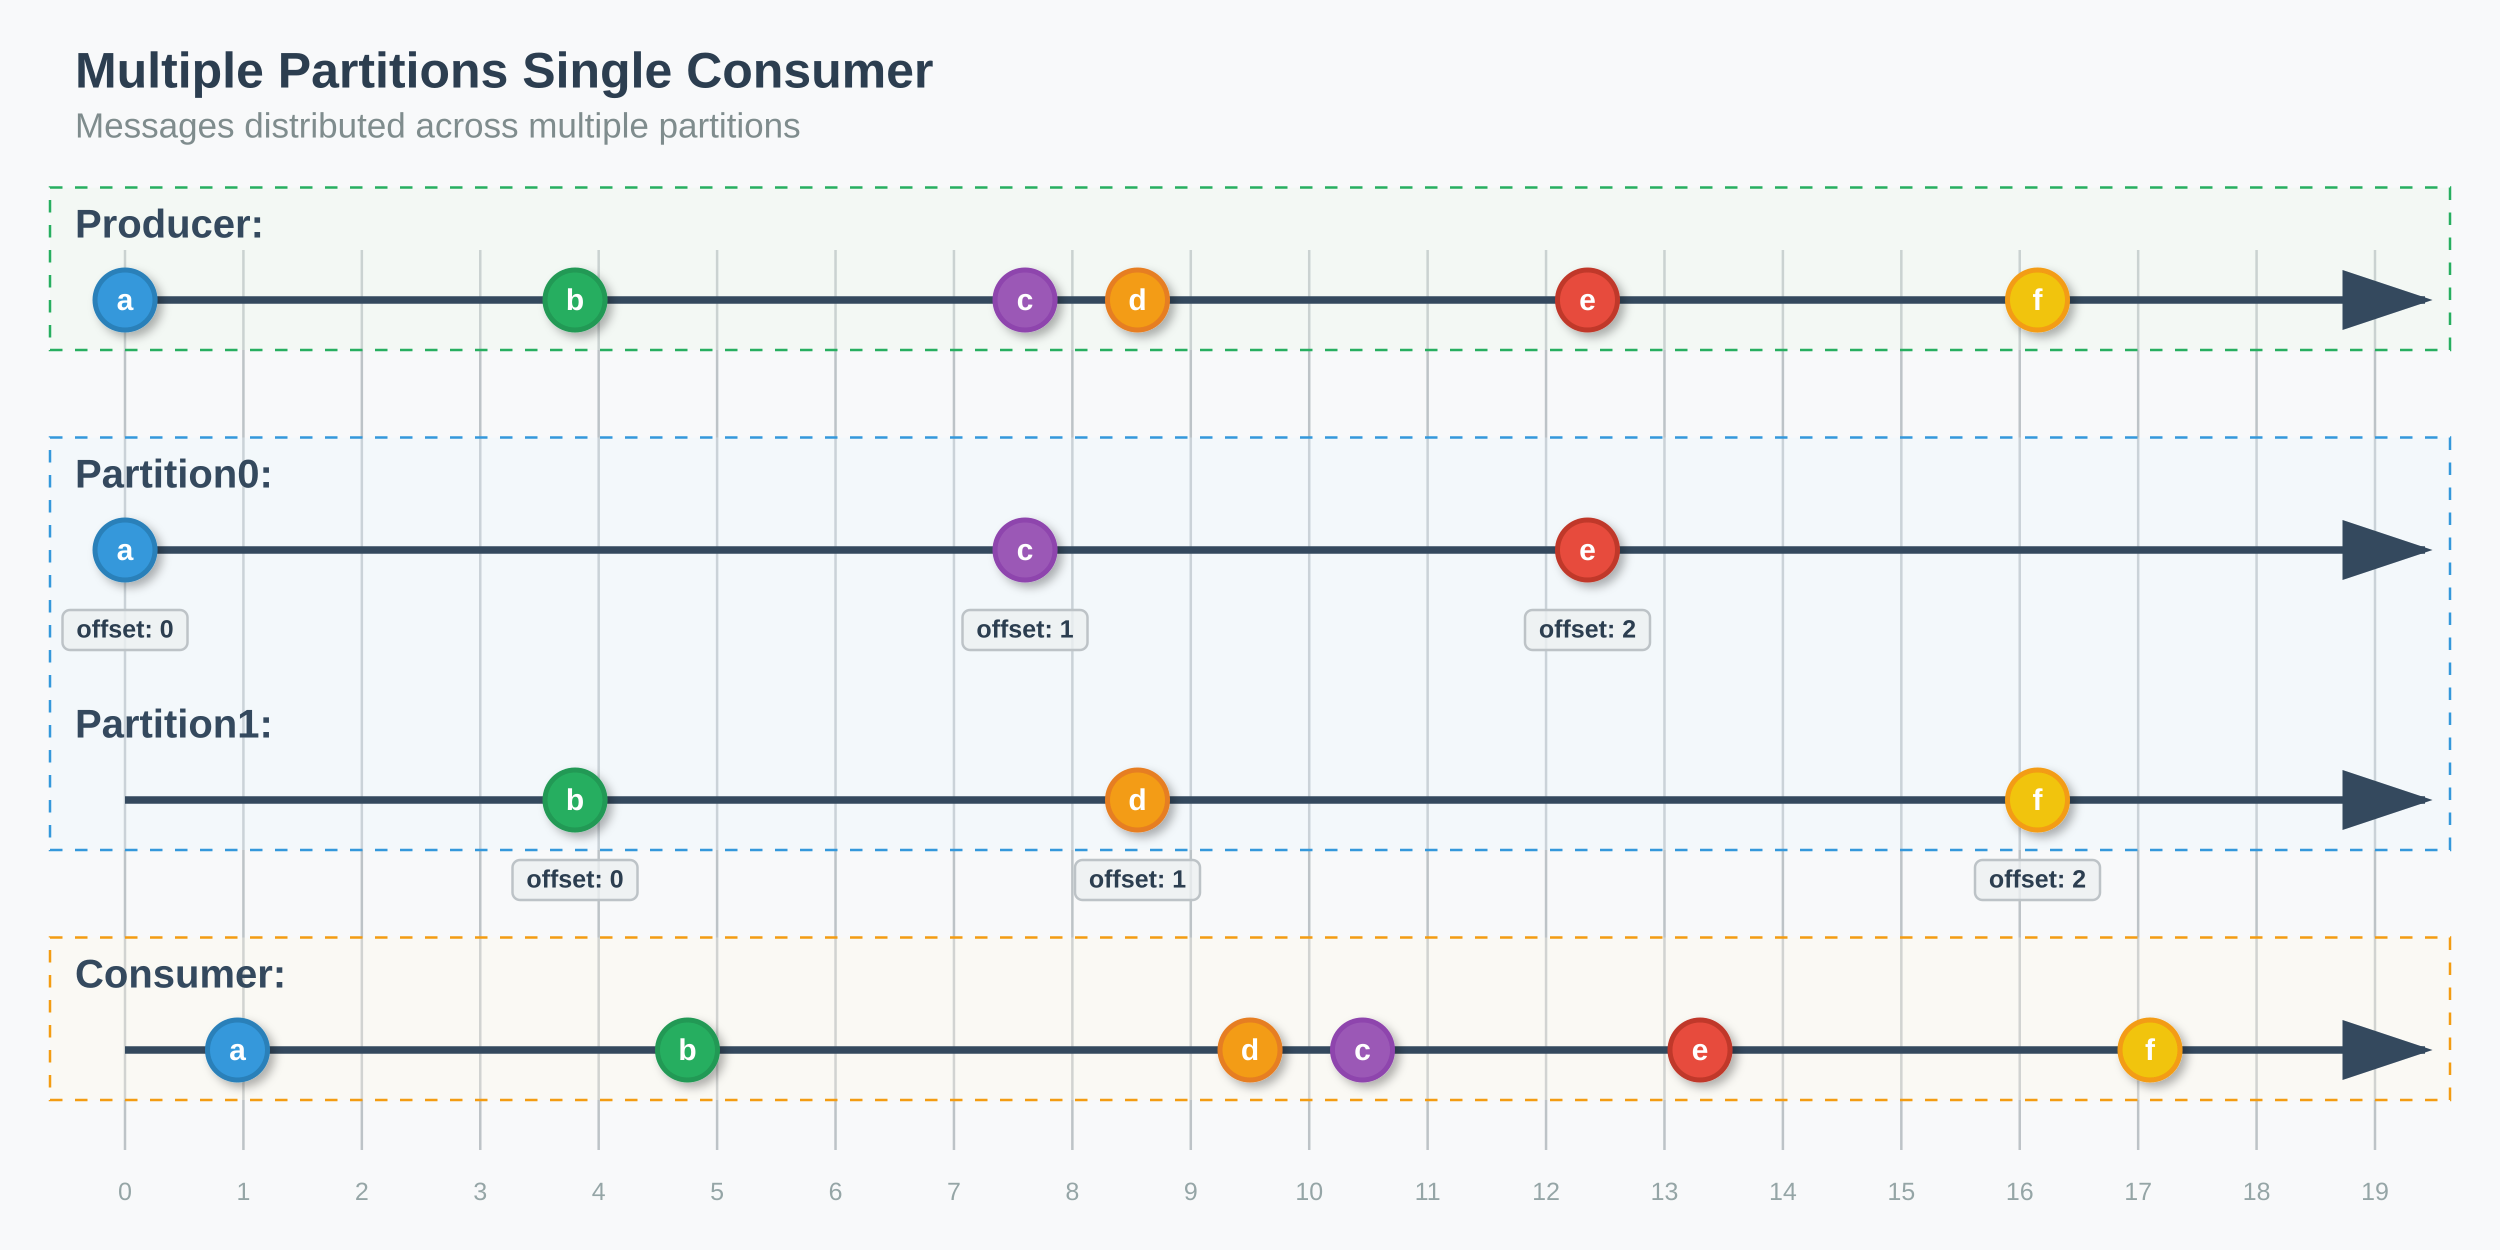
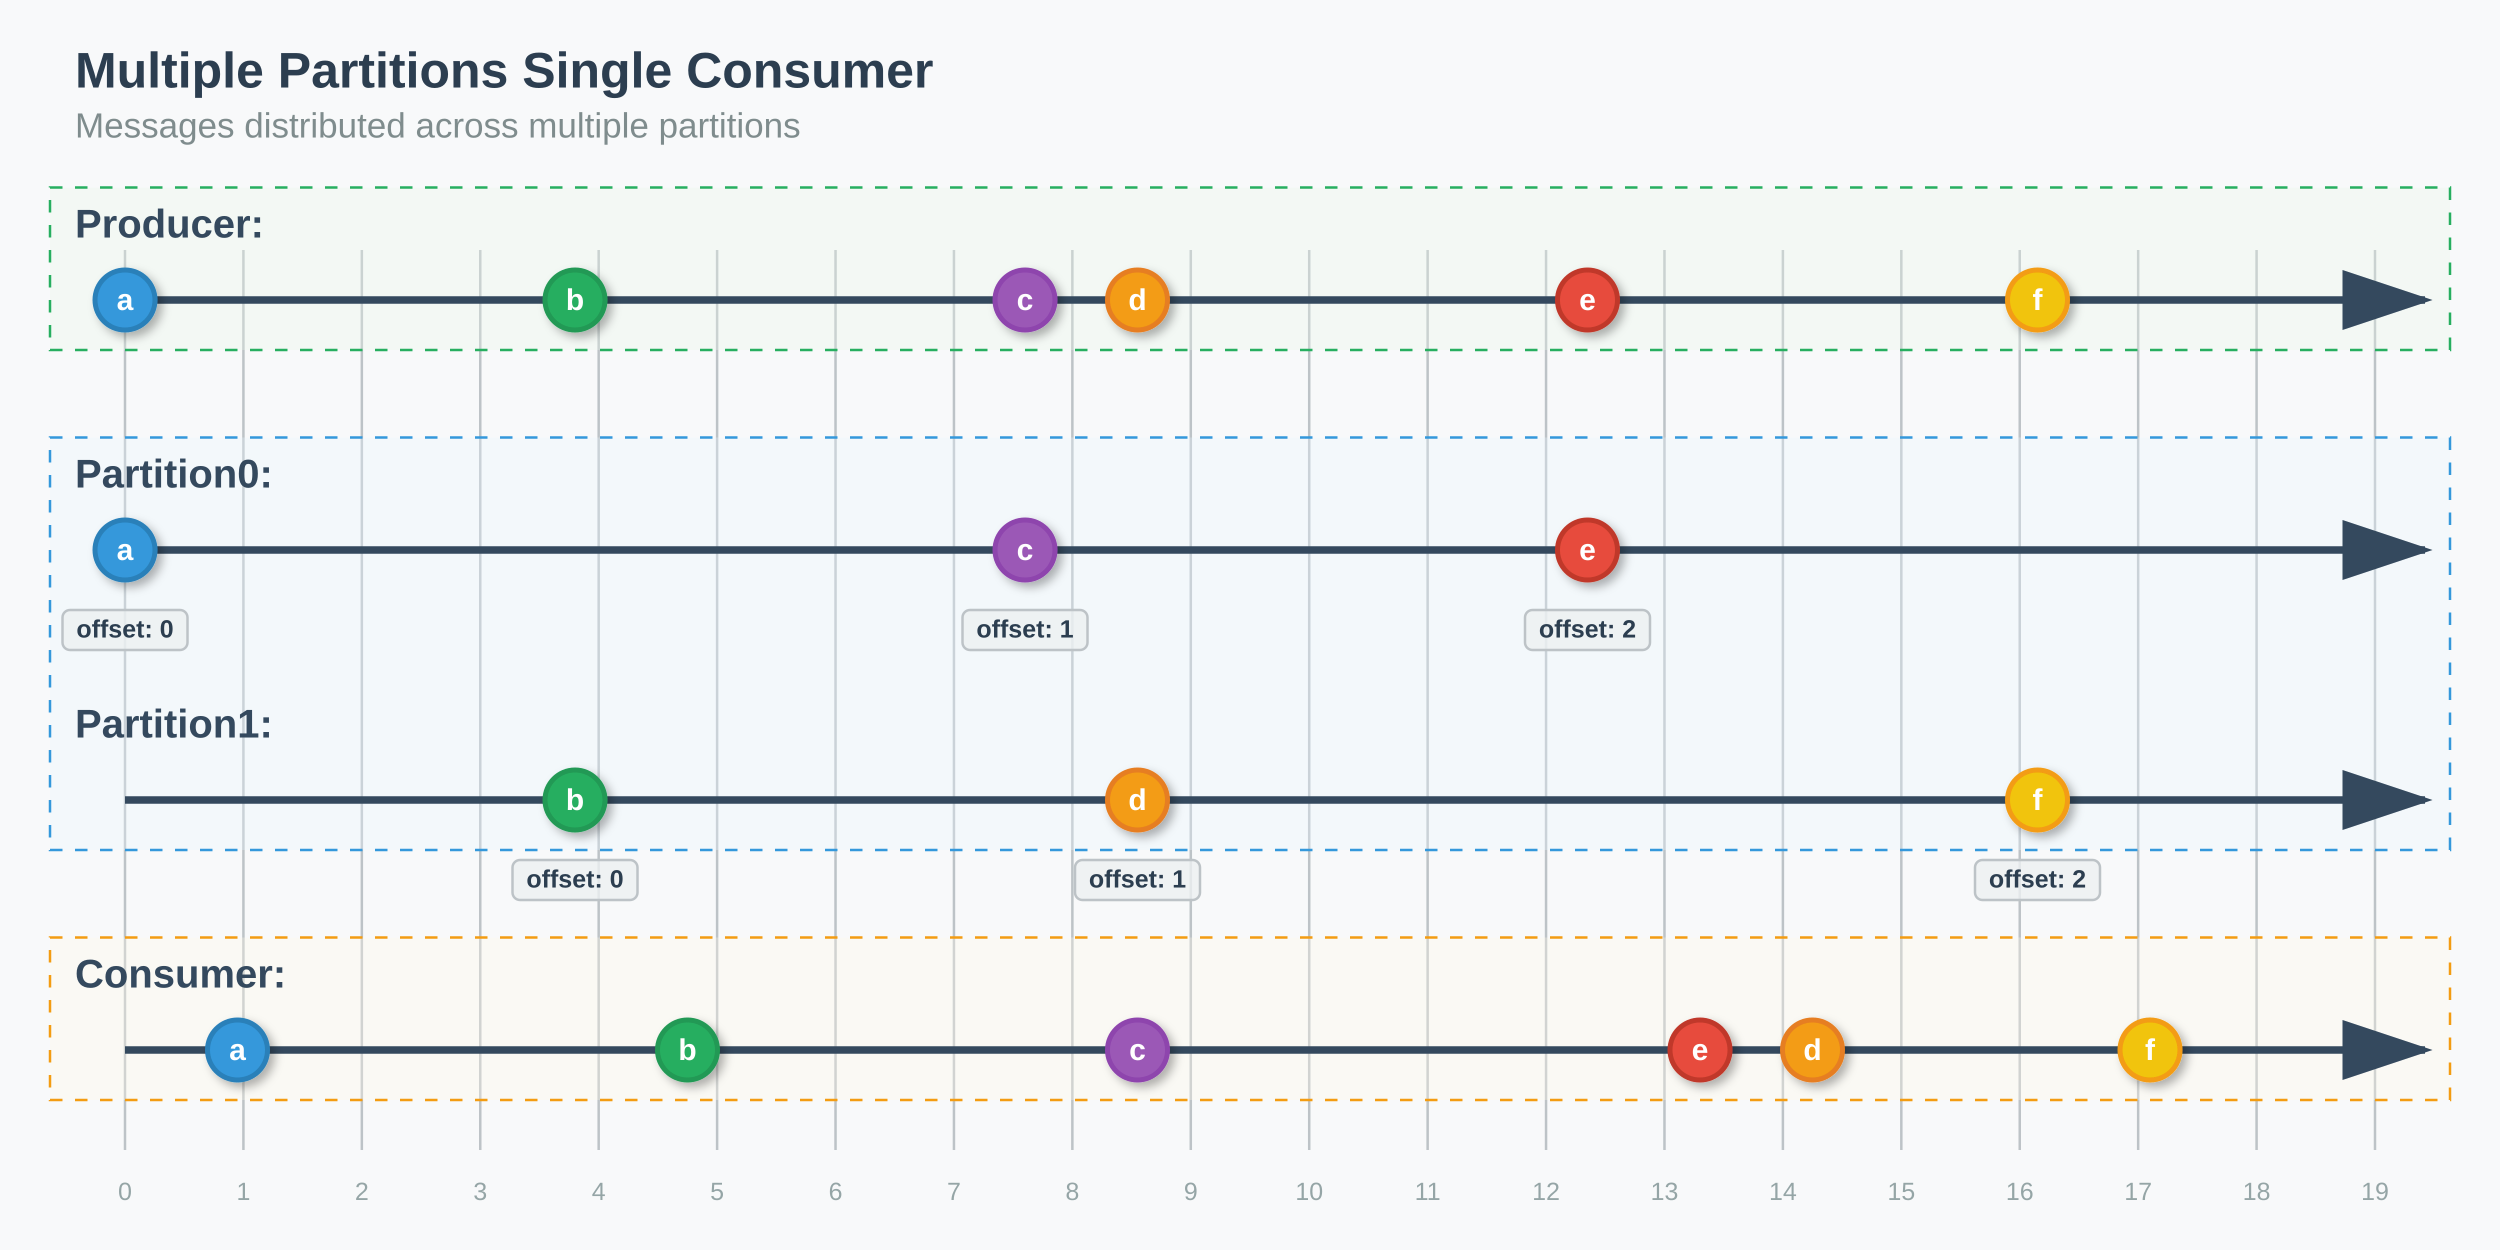
<svg xmlns="http://www.w3.org/2000/svg" width="1000" height="500">
  <defs>
    <style>
      .title { font-family: 'Segoe UI', Arial, sans-serif; font-size: 20px; font-weight: bold; fill: #2c3e50; }
      .description { font-family: 'Segoe UI', Arial, sans-serif; font-size: 14px; fill: #7f8c8d; }
      .stream-label { font-family: 'Segoe UI', Arial, sans-serif; font-size: 16px; font-weight: 600; fill: #34495e; }
      .timeline { stroke: #34495e; stroke-width: 3; fill: none; }
      .timeline-arrow { stroke: #34495e; stroke-width: 3; fill: none; marker-end: url(#arrowhead); }
      .producer-bg { fill: #e8f5e8; fill-opacity: 0.3; stroke: #27ae60; stroke-width: 1; stroke-dasharray: 5,5; }
      .topic-bg { fill: #f3e5f5; fill-opacity: 0.3; stroke: #9b59b6; stroke-width: 1; stroke-dasharray: 5,5; }
      .partition-bg { fill: #e8f4fd; fill-opacity: 0.3; stroke: #3498db; stroke-width: 1; stroke-dasharray: 5,5; }
      .consumer-bg { fill: #fef9e7; fill-opacity: 0.3; stroke: #f39c12; stroke-width: 1; stroke-dasharray: 5,5; }
      .marble { fill: #3498db; stroke: #2980b9; stroke-width: 2; }
      .marble-blue { fill: #3498db; stroke: #2980b9; stroke-width: 2; }
      .marble-green { fill: #27ae60; stroke: #229954; stroke-width: 2; }
      .marble-purple { fill: #9b59b6; stroke: #8e44ad; stroke-width: 2; }
      .marble-orange { fill: #f39c12; stroke: #e67e22; stroke-width: 2; }
      .marble-red { fill: #e74c3c; stroke: #c0392b; stroke-width: 2; }
      .marble-yellow { fill: #f1c40f; stroke: #f39c12; stroke-width: 2; }
      .marble-teal { fill: #1abc9c; stroke: #16a085; stroke-width: 2; }
      .marble-pink { fill: #e91e63; stroke: #c2185b; stroke-width: 2; }
      .marble-indigo { fill: #6366f1; stroke: #4f46e5; stroke-width: 2; }
      .marble-cyan { fill: #06b6d4; stroke: #0891b2; stroke-width: 2; }
      .marble-lime { fill: #84cc16; stroke: #65a30d; stroke-width: 2; }
      .marble-amber { fill: #f59e0b; stroke: #d97706; stroke-width: 2; }
      .marble-emerald { fill: #10b981; stroke: #059669; stroke-width: 2; }
      .marble-rose { fill: #f43f5e; stroke: #e11d48; stroke-width: 2; }
      .marble-violet { fill: #8b5cf6; stroke: #7c3aed; stroke-width: 2; }
      .marble-sky { fill: #0ea5e9; stroke: #0284c7; stroke-width: 2; }
      .marble-stone { fill: #78716c; stroke: #57534e; stroke-width: 2; }
      .marble-slate { fill: #64748b; stroke: #475569; stroke-width: 2; }
      .marble-zinc { fill: #71717a; stroke: #52525b; stroke-width: 2; }
      .marble-neutral { fill: #a3a3a3; stroke: #737373; stroke-width: 2; }
      .marble-error { fill: #e74c3c; stroke: #c0392b; stroke-width: 2; }
      .marble-complete { fill: #27ae60; stroke: #229954; stroke-width: 2; }
      .marble-special { fill: #f39c12; stroke: #e67e22; stroke-width: 2; }
      .frame-marker { stroke: #bdc3c7; stroke-width: 1; fill: none; }
      .frame-number { font-family: 'Segoe UI', Arial, sans-serif; font-size: 10px; fill: #95a5a6; }
      .marble-text { font-family: 'Segoe UI', Arial, sans-serif; font-size: 12px; font-weight: bold; fill: white; text-anchor: middle; }
      .marble-text-dark { font-family: 'Segoe UI', Arial, sans-serif; font-size: 12px; font-weight: bold; fill: #2c3e50; text-anchor: middle; }
      .offset-label { font-family: 'Segoe UI', Arial, sans-serif; font-size: 10px; font-weight: 600; fill: #2c3e50; text-anchor: middle; }
      .offset-bg { fill: #ecf0f1; fill-opacity: 0.8; stroke: #bdc3c7; stroke-width: 1; rx: 3; }
    </style>
    <marker id="arrowhead" markerWidth="12" markerHeight="8" refX="11" refY="4" orient="auto">
      <polygon points="0 0, 12 4, 0 8" fill="#34495e" />
    </marker>
    <filter id="marbleShadow" x="-50%" y="-50%" width="200%" height="200%">
      <feDropShadow dx="2" dy="2" stdDeviation="2" flood-color="#000000" flood-opacity="0.3" />
    </filter>
  </defs>
  <rect width="1000" height="500" fill="#f8f9fa" stroke="none" />
  <text x="30" y="35" class="title">Multiple Partitions Single Consumer</text>
  <text x="30" y="55" class="description">Messages distributed across multiple partitions</text>
  <line x1="50" y1="100" x2="50" y2="460" class="frame-marker" />
  <text x="50" y="480" class="frame-number" text-anchor="middle">0</text>
  <line x1="97.368" y1="100" x2="97.368" y2="460" class="frame-marker" />
  <text x="97.368" y="480" class="frame-number" text-anchor="middle">1</text>
  <line x1="144.737" y1="100" x2="144.737" y2="460" class="frame-marker" />
  <text x="144.737" y="480" class="frame-number" text-anchor="middle">2</text>
  <line x1="192.105" y1="100" x2="192.105" y2="460" class="frame-marker" />
  <text x="192.105" y="480" class="frame-number" text-anchor="middle">3</text>
  <line x1="239.474" y1="100" x2="239.474" y2="460" class="frame-marker" />
  <text x="239.474" y="480" class="frame-number" text-anchor="middle">4</text>
  <line x1="286.842" y1="100" x2="286.842" y2="460" class="frame-marker" />
  <text x="286.842" y="480" class="frame-number" text-anchor="middle">5</text>
  <line x1="334.211" y1="100" x2="334.211" y2="460" class="frame-marker" />
  <text x="334.211" y="480" class="frame-number" text-anchor="middle">6</text>
  <line x1="381.579" y1="100" x2="381.579" y2="460" class="frame-marker" />
  <text x="381.579" y="480" class="frame-number" text-anchor="middle">7</text>
  <line x1="428.947" y1="100" x2="428.947" y2="460" class="frame-marker" />
  <text x="428.947" y="480" class="frame-number" text-anchor="middle">8</text>
  <line x1="476.316" y1="100" x2="476.316" y2="460" class="frame-marker" />
  <text x="476.316" y="480" class="frame-number" text-anchor="middle">9</text>
  <line x1="523.684" y1="100" x2="523.684" y2="460" class="frame-marker" />
  <text x="523.684" y="480" class="frame-number" text-anchor="middle">10</text>
  <line x1="571.053" y1="100" x2="571.053" y2="460" class="frame-marker" />
  <text x="571.053" y="480" class="frame-number" text-anchor="middle">11</text>
  <line x1="618.421" y1="100" x2="618.421" y2="460" class="frame-marker" />
  <text x="618.421" y="480" class="frame-number" text-anchor="middle">12</text>
  <line x1="665.789" y1="100" x2="665.789" y2="460" class="frame-marker" />
  <text x="665.789" y="480" class="frame-number" text-anchor="middle">13</text>
  <line x1="713.158" y1="100" x2="713.158" y2="460" class="frame-marker" />
  <text x="713.158" y="480" class="frame-number" text-anchor="middle">14</text>
  <line x1="760.526" y1="100" x2="760.526" y2="460" class="frame-marker" />
  <text x="760.526" y="480" class="frame-number" text-anchor="middle">15</text>
  <line x1="807.895" y1="100" x2="807.895" y2="460" class="frame-marker" />
  <text x="807.895" y="480" class="frame-number" text-anchor="middle">16</text>
  <line x1="855.263" y1="100" x2="855.263" y2="460" class="frame-marker" />
  <text x="855.263" y="480" class="frame-number" text-anchor="middle">17</text>
  <line x1="902.632" y1="100" x2="902.632" y2="460" class="frame-marker" />
  <text x="902.632" y="480" class="frame-number" text-anchor="middle">18</text>
  <line x1="950" y1="100" x2="950" y2="460" class="frame-marker" />
  <text x="950" y="480" class="frame-number" text-anchor="middle">19</text>
  <rect x="20" y="75" width="960" height="65" class="producer-bg" />
  <rect x="20" y="175" width="960" height="165" class="partition-bg" />
  <rect x="20" y="375" width="960" height="65" class="consumer-bg" />
  <text x="30" y="95" class="stream-label">Producer:</text>
  <line x1="50" y1="120" x2="950" y2="120" class="timeline" />
  <line x1="950" y1="120" x2="970" y2="120" class="timeline-arrow" />
  <g filter="url(#marbleShadow)">
    <circle cx="50" cy="120" r="12" class="marble-blue" />
    <text x="50" y="124" class="marble-text">a</text>
  </g>
  <g filter="url(#marbleShadow)">
    <circle cx="230" cy="120" r="12" class="marble-green" />
    <text x="230" y="124" class="marble-text">b</text>
  </g>
  <g filter="url(#marbleShadow)">
    <circle cx="410" cy="120" r="12" class="marble-purple" />
    <text x="410" y="124" class="marble-text">c</text>
  </g>
  <g filter="url(#marbleShadow)">
    <circle cx="455" cy="120" r="12" class="marble-orange" />
    <text x="455" y="124" class="marble-text">d</text>
  </g>
  <g filter="url(#marbleShadow)">
    <circle cx="635" cy="120" r="12" class="marble-red" />
    <text x="635" y="124" class="marble-text">e</text>
  </g>
  <g filter="url(#marbleShadow)">
    <circle cx="815" cy="120" r="12" class="marble-yellow" />
    <text x="815" y="124" class="marble-text">f</text>
  </g>
  <text x="30" y="195" class="stream-label">Partition0:</text>
  <line x1="50" y1="220" x2="950" y2="220" class="timeline" />
  <line x1="950" y1="220" x2="970" y2="220" class="timeline-arrow" />
  <g filter="url(#marbleShadow)">
    <circle cx="50" cy="220" r="12" class="marble-blue" />
    <text x="50" y="224" class="marble-text">a</text>
  </g>
  <g>
    <rect x="25" y="244" width="50" height="16" class="offset-bg" />
    <text x="50" y="255" class="offset-label">offset: 0</text>
  </g>
  <g filter="url(#marbleShadow)">
    <circle cx="410" cy="220" r="12" class="marble-purple" />
    <text x="410" y="224" class="marble-text">c</text>
  </g>
  <g>
    <rect x="385" y="244" width="50" height="16" class="offset-bg" />
    <text x="410" y="255" class="offset-label">offset: 1</text>
  </g>
  <g filter="url(#marbleShadow)">
    <circle cx="635" cy="220" r="12" class="marble-red" />
    <text x="635" y="224" class="marble-text">e</text>
  </g>
  <g>
    <rect x="610" y="244" width="50" height="16" class="offset-bg" />
    <text x="635" y="255" class="offset-label">offset: 2</text>
  </g>
  <text x="30" y="295" class="stream-label">Partition1:</text>
  <line x1="50" y1="320" x2="950" y2="320" class="timeline" />
  <line x1="950" y1="320" x2="970" y2="320" class="timeline-arrow" />
  <g filter="url(#marbleShadow)">
    <circle cx="230" cy="320" r="12" class="marble-green" />
    <text x="230" y="324" class="marble-text">b</text>
  </g>
  <g>
    <rect x="205" y="344" width="50" height="16" class="offset-bg" />
    <text x="230" y="355" class="offset-label">offset: 0</text>
  </g>
  <g filter="url(#marbleShadow)">
    <circle cx="455" cy="320" r="12" class="marble-orange" />
    <text x="455" y="324" class="marble-text">d</text>
  </g>
  <g>
    <rect x="430" y="344" width="50" height="16" class="offset-bg" />
    <text x="455" y="355" class="offset-label">offset: 1</text>
  </g>
  <g filter="url(#marbleShadow)">
    <circle cx="815" cy="320" r="12" class="marble-yellow" />
    <text x="815" y="324" class="marble-text">f</text>
  </g>
  <g>
    <rect x="790" y="344" width="50" height="16" class="offset-bg" />
    <text x="815" y="355" class="offset-label">offset: 2</text>
  </g>
  <text x="30" y="395" class="stream-label">Consumer:</text>
  <line x1="50" y1="420" x2="950" y2="420" class="timeline" />
  <line x1="950" y1="420" x2="970" y2="420" class="timeline-arrow" />
  <g filter="url(#marbleShadow)">
    <circle cx="95" cy="420" r="12" class="marble-blue" />
    <text x="95" y="424" class="marble-text">a</text>
  </g>
  <g filter="url(#marbleShadow)">
    <circle cx="275" cy="420" r="12" class="marble-green" />
    <text x="275" y="424" class="marble-text">b</text>
  </g>
  <g filter="url(#marbleShadow)">
-     <circle cx="500" cy="420" r="12" class="marble-orange" />
-     <text x="500" y="424" class="marble-text">d</text>
-   </g>
-   <g filter="url(#marbleShadow)">
-     <circle cx="545" cy="420" r="12" class="marble-purple" />
-     <text x="545" y="424" class="marble-text">c</text>
+     <circle cx="455" cy="420" r="12" class="marble-purple" />
+     <text x="455" y="424" class="marble-text">c</text>
  </g>
  <g filter="url(#marbleShadow)">
    <circle cx="680" cy="420" r="12" class="marble-red" />
    <text x="680" y="424" class="marble-text">e</text>
  </g>
  <g filter="url(#marbleShadow)">
+     <circle cx="725" cy="420" r="12" class="marble-orange" />
+     <text x="725" y="424" class="marble-text">d</text>
+   </g>
+   <g filter="url(#marbleShadow)">
    <circle cx="860" cy="420" r="12" class="marble-yellow" />
    <text x="860" y="424" class="marble-text">f</text>
  </g>
</svg>
